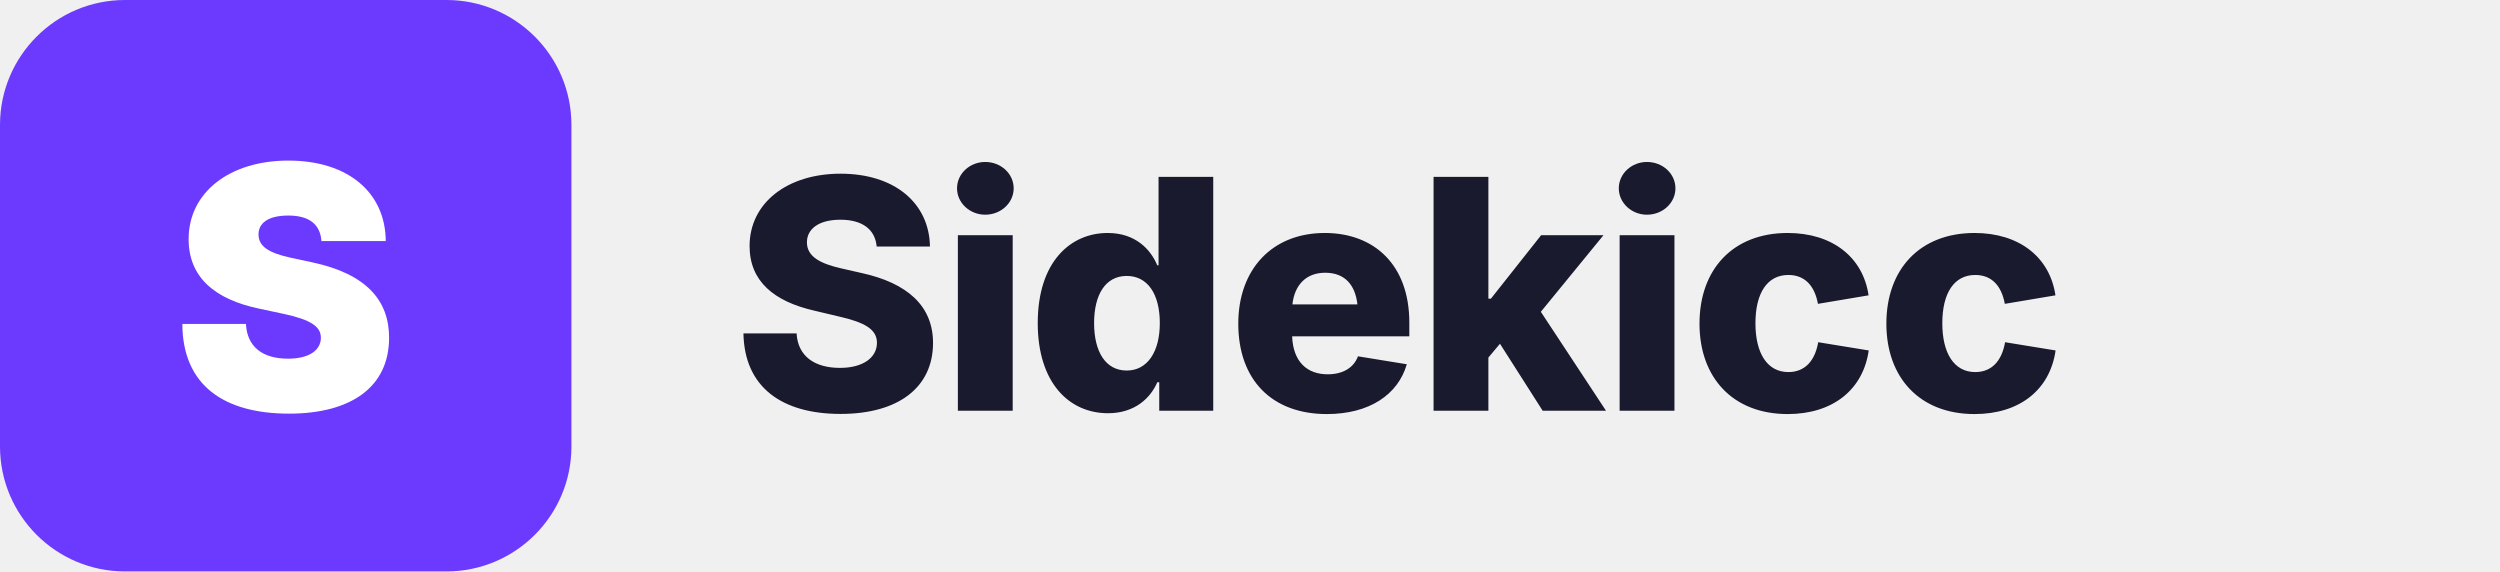
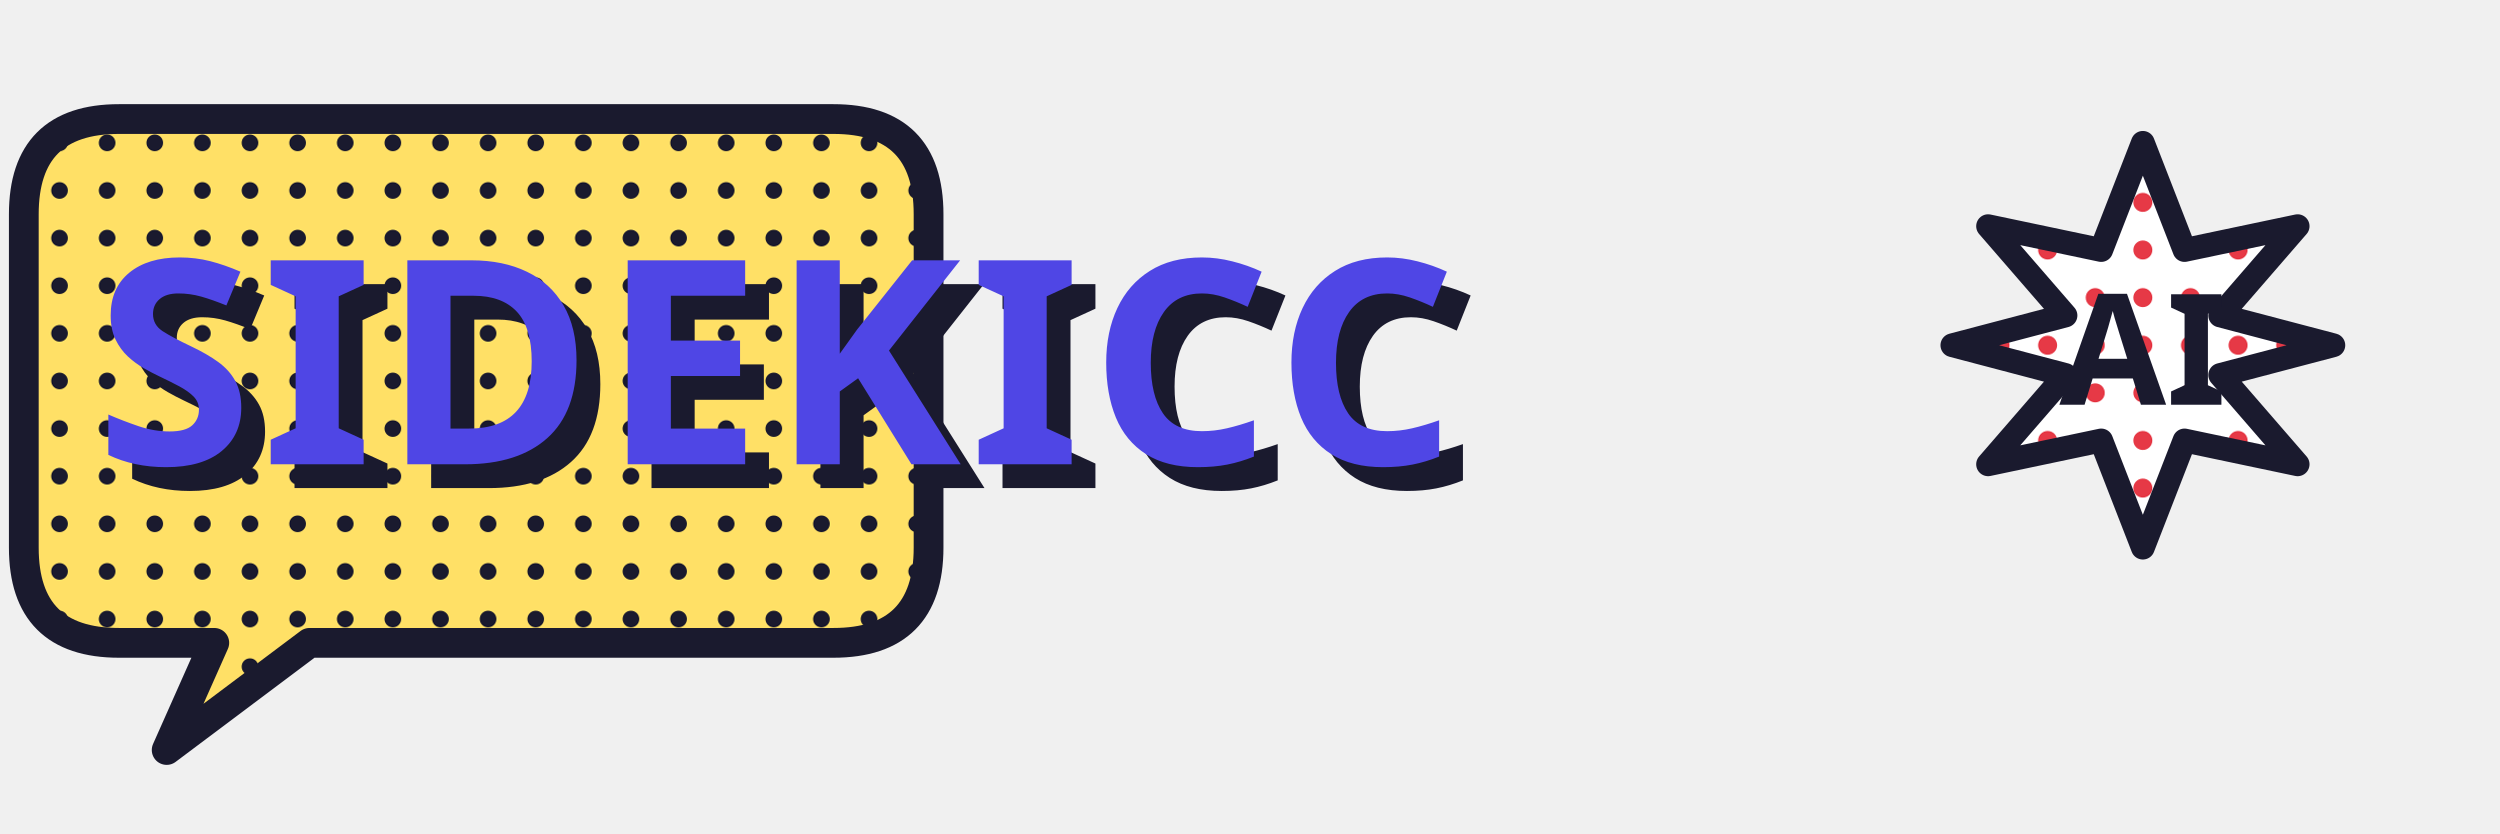
- <svg xmlns="http://www.w3.org/2000/svg" viewBox="0 0 280 64" width="560" height="128">
-   <rect width="64" height="64" rx="14" fill="#6C3AFF" />
-   <text x="32" y="46" font-family="Inter, -apple-system, BlinkMacSystemFont, 'Segoe UI', Helvetica, Arial, sans-serif" font-size="38" font-weight="900" fill="#FFFFFF" text-anchor="middle">S</text>
-   <text x="82" y="46" font-family="Inter, -apple-system, BlinkMacSystemFont, 'Segoe UI', Helvetica, Arial, sans-serif" font-size="36" font-weight="800" fill="#1A1A2E" letter-spacing="-0.5">Sidekicc</text>
+ <svg xmlns="http://www.w3.org/2000/svg" viewBox="0 0 420 140" width="420" height="140" role="img" aria-label="Sidekicc">
+   <defs>
+     <pattern id="benday" x="0" y="0" width="8" height="8" patternUnits="userSpaceOnUse">
+       <rect width="8" height="8" fill="#FFE066" />
+       <circle cx="2" cy="2" r="1.4" fill="#1A1A2E" />
+     </pattern>
+     <pattern id="bendayRed" x="0" y="0" width="8" height="8" patternUnits="userSpaceOnUse">
+       <rect width="8" height="8" fill="#FFFFFF" />
+       <circle cx="2" cy="2" r="1.6" fill="#E63946" />
+     </pattern>
+     <filter id="inkDrop" x="-10%" y="-10%" width="120%" height="120%">
+       <feOffset in="SourceGraphic" dx="0" dy="0" result="off" />
+       <feFlood flood-color="#1A1A2E" />
+       <feComposite in2="off" operator="in" />
+     </filter>
+   </defs>
+   <g transform="translate(8,14)">
+     <path d="M12 6 H132 Q148 6 148 22 V78 Q148 94 132 94 H44 L20 112 L28 94 H12 Q-4 94 -4 78 V22 Q-4 6 12 6 Z" fill="url(#benday)" stroke="#1A1A2E" stroke-width="5" stroke-linejoin="round" />
+   </g>
+   <g font-family="'Archivo Black','Impact','Bebas Neue',sans-serif" font-weight="900" letter-spacing="1.5">
+     <text x="20" y="82" font-size="48" fill="#1A1A2E">SIDEKICC</text>
+     <text x="16" y="78" font-size="48" fill="#4F46E5">SIDEKICC</text>
+   </g>
+   <g transform="translate(310,24)">
+     <path d="M50 0 L57 18 L76 14 L63 29 L82 34 L63 39 L76 54 L57 50 L50 68 L43 50 L24 54 L37 39 L18 34 L37 29 L24 14 L43 18 Z" fill="url(#bendayRed)" stroke="#1A1A2E" stroke-width="4" stroke-linejoin="round" />
+     <text x="50" y="44" text-anchor="middle" font-family="'Archivo Black',Impact,sans-serif" font-weight="900" font-size="26" fill="#1A1A2E">AI</text>
+   </g>
</svg>
